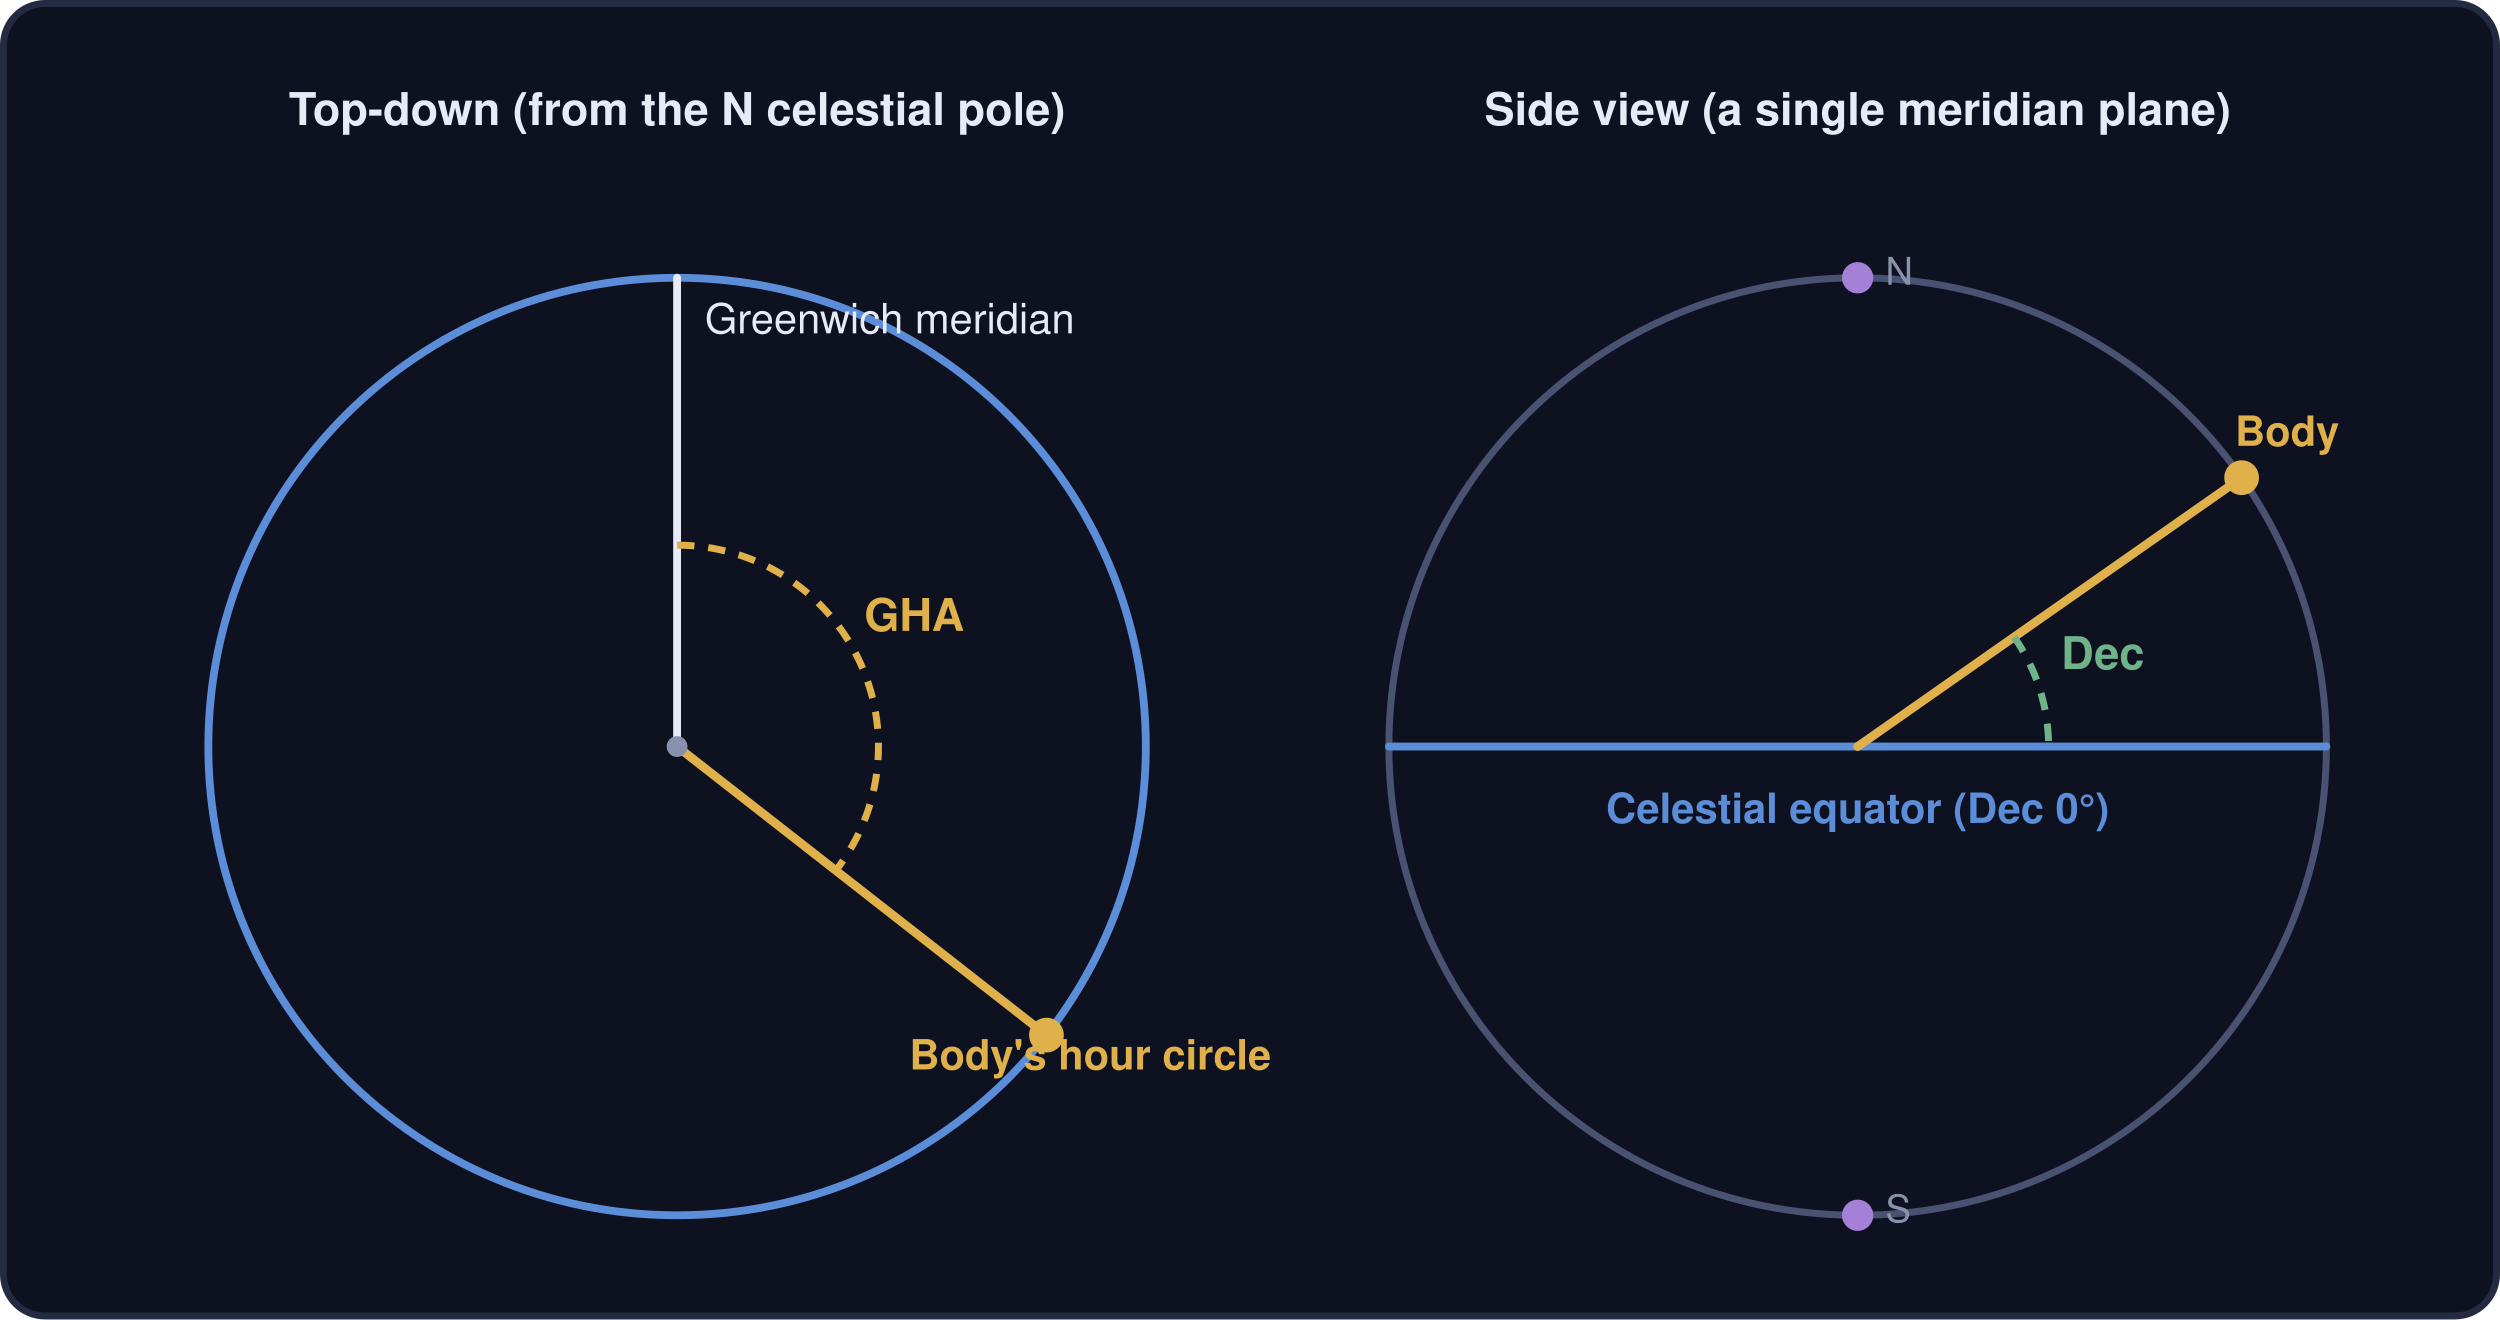
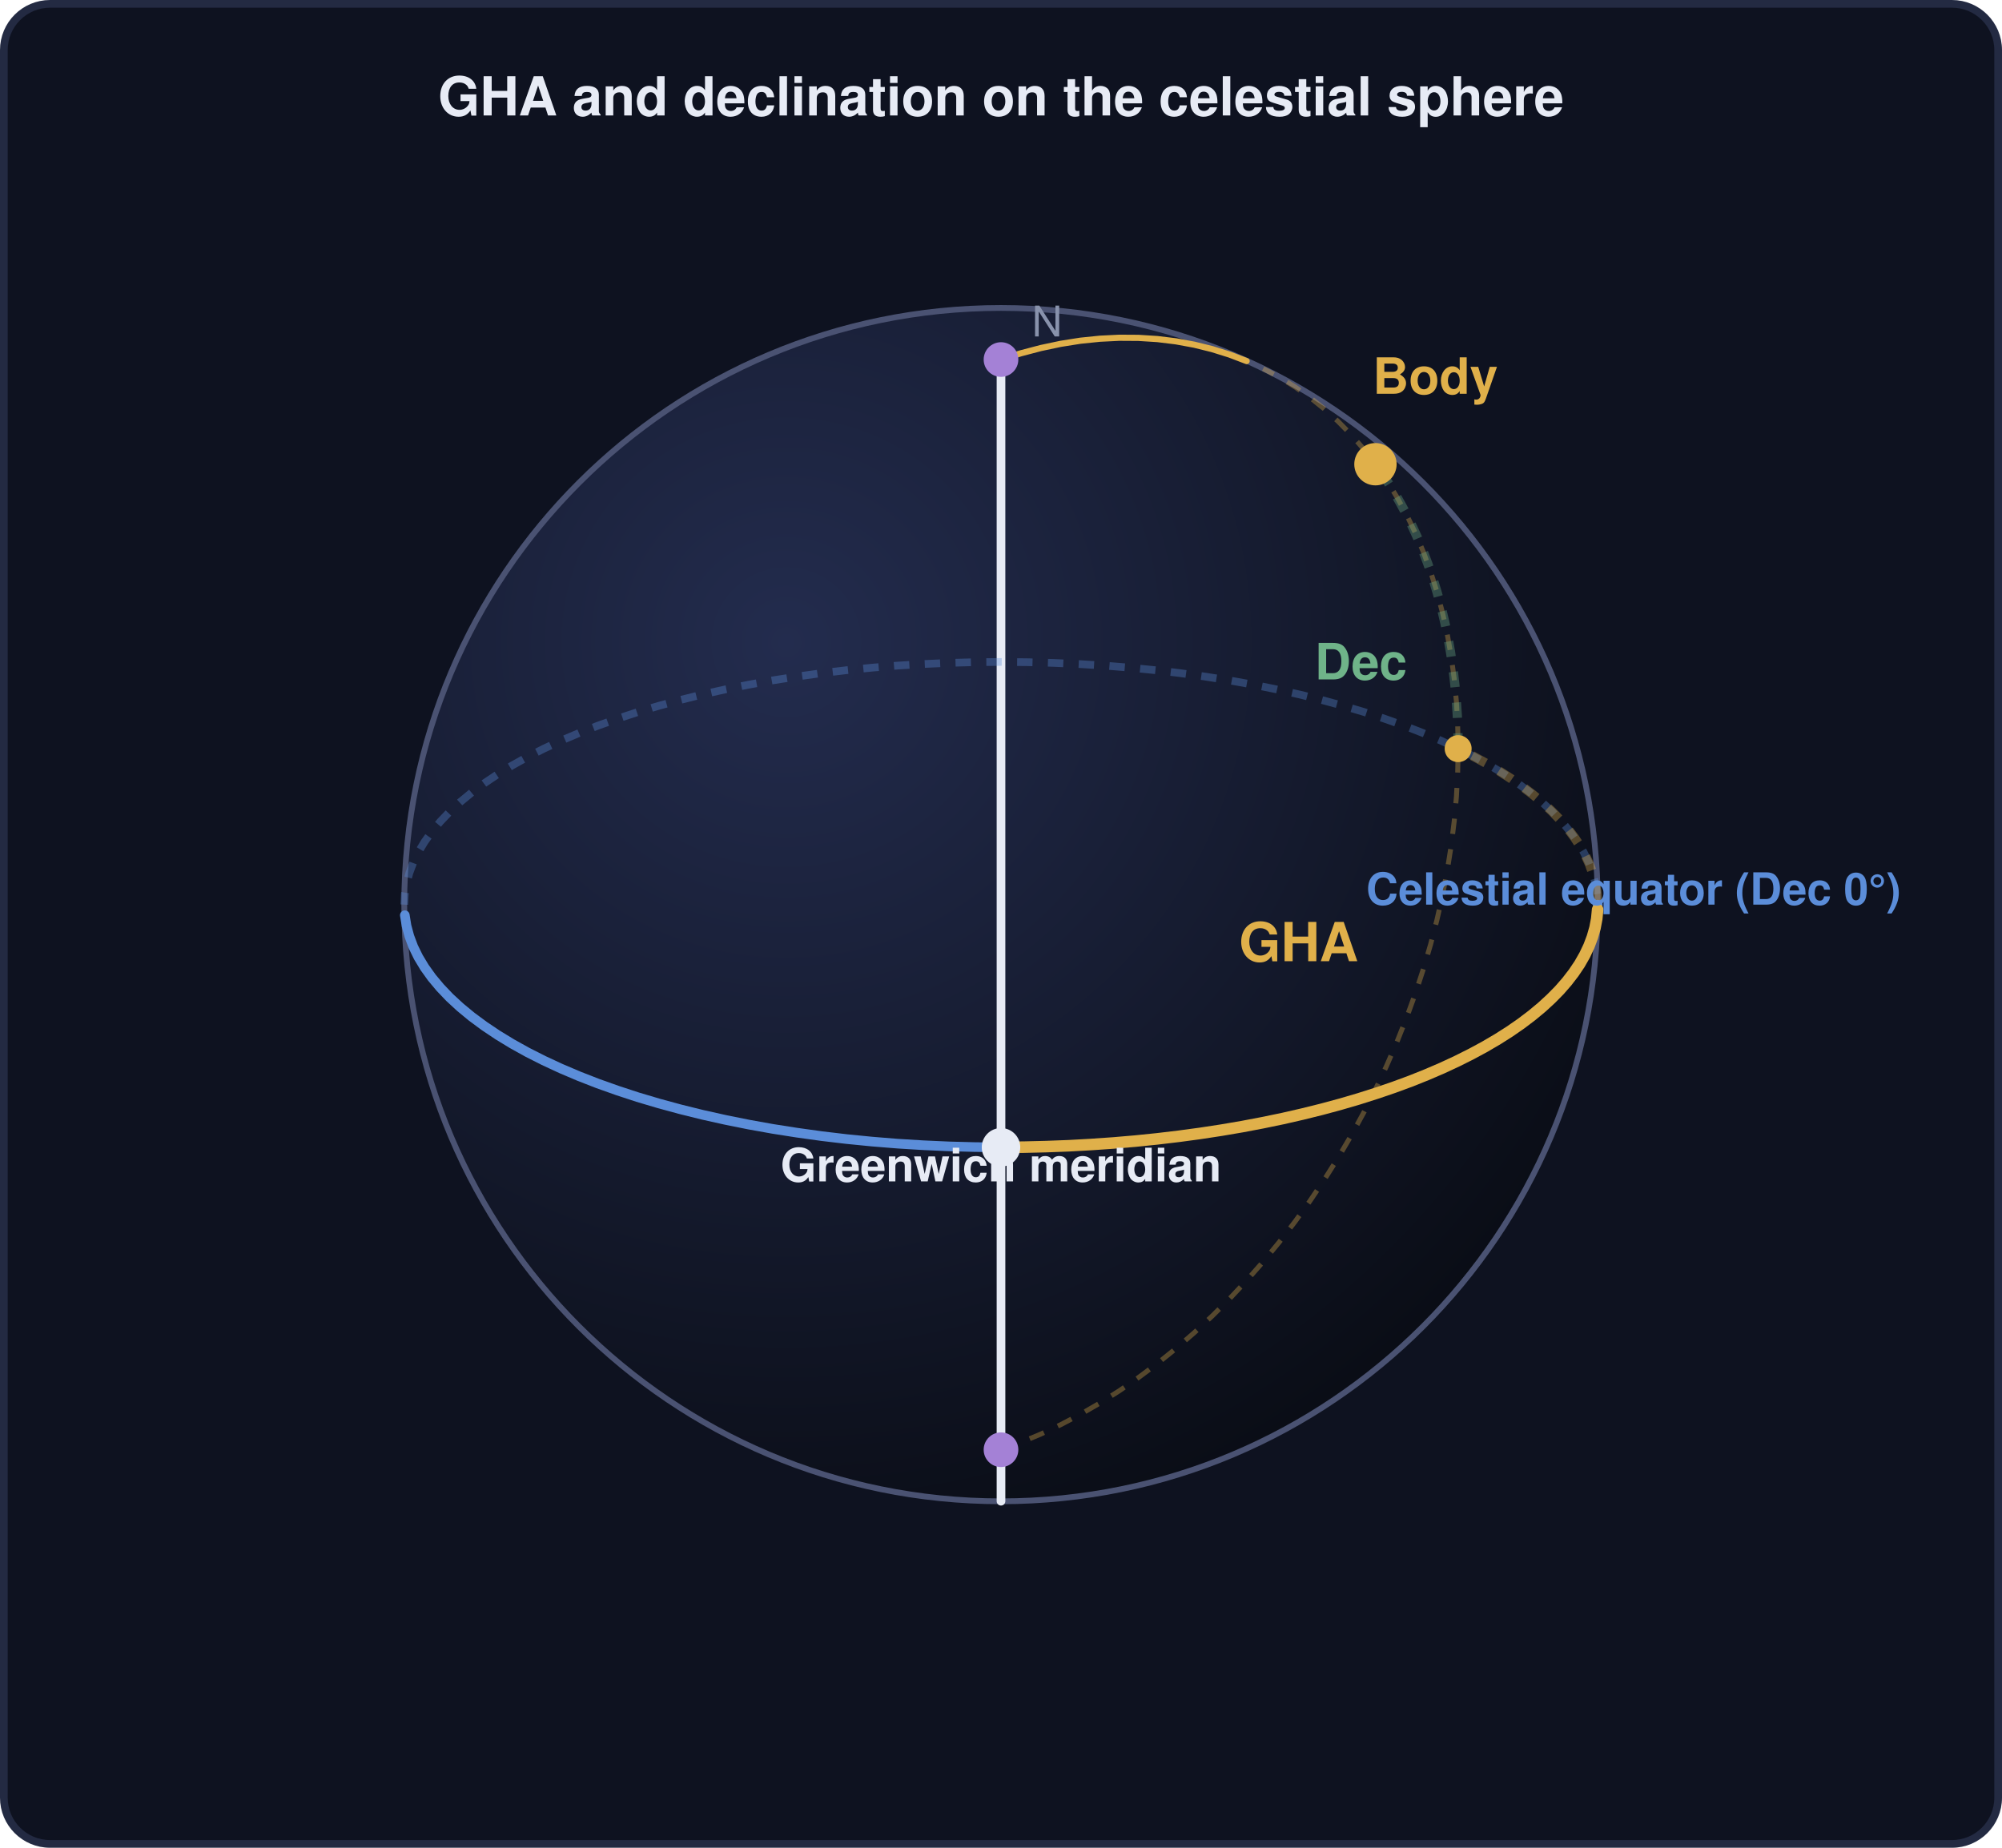
- <svg xmlns="http://www.w3.org/2000/svg" viewBox="0 0 720 380" width="720" height="380">
-   <rect x="1" y="1" width="718" height="378" rx="12" fill="#0e1220" stroke="#232a42" stroke-width="2" />
-   <text x="195.0" y="36.0" fill="#e7ebf5" font-size="13" text-anchor="middle" font-weight="600" font-family="Space Grotesk, Helvetica, Arial, sans-serif">Top-down (from the N celestial pole)</text>
-   <circle cx="195.00" cy="215.00" r="135.00" stroke="#5b8dd9" stroke-width="2.25" fill="none" />
-   <line x1="195.00" y1="215.00" x2="195.00" y2="80.00" stroke="#e7ebf5" stroke-width="2.25" stroke-linecap="round" />
-   <line x1="195.00" y1="215.00" x2="301.38" y2="298.11" stroke="#e0b04a" stroke-width="2.5" stroke-linecap="round" />
-   <circle cx="301.38" cy="298.11" r="5" fill="#e0b04a" />
-   <text x="203.0" y="96.0" fill="#e7ebf5" font-size="12" text-anchor="start" font-weight="500" font-family="Space Grotesk, Helvetica, Arial, sans-serif">Greenwich meridian</text>
-   <text x="314.0" y="308.0" fill="#e0b04a" font-size="12" text-anchor="middle" font-weight="600" font-family="Space Grotesk, Helvetica, Arial, sans-serif">Body's hour circle</text>
-   <path d="M 195.00,157.00 A 58.00,58.00 0 0 1 240.70,250.71" stroke="#e0b04a" stroke-width="2" fill="none" stroke-dasharray="5,4" />
-   <text x="263.3" y="181.7" fill="#e0b04a" font-size="13" text-anchor="middle" font-weight="700" font-family="Space Grotesk, Helvetica, Arial, sans-serif">GHA</text>
-   <circle cx="195.00" cy="215.00" r="3" fill="#8892ac" />
-   <text x="535.0" y="36.0" fill="#e7ebf5" font-size="13" text-anchor="middle" font-weight="600" font-family="Space Grotesk, Helvetica, Arial, sans-serif">Side view (a single meridian plane)</text>
-   <circle cx="535.00" cy="215.00" r="135.00" stroke="#4a5272" stroke-width="2" fill="none" />
-   <line x1="400.00" y1="215.00" x2="670.00" y2="215.00" stroke="#5b8dd9" stroke-width="2.25" stroke-linecap="round" />
-   <text x="535.0" y="237.0" fill="#5b8dd9" font-size="12" text-anchor="middle" font-weight="600" font-family="Space Grotesk, Helvetica, Arial, sans-serif">Celestial equator (Dec 0°)</text>
-   <line x1="535.00" y1="215.00" x2="645.59" y2="137.57" stroke="#e0b04a" stroke-width="2.5" stroke-linecap="round" />
-   <circle cx="645.59" cy="137.57" r="5" fill="#e0b04a" />
-   <text x="658.7" y="128.4" fill="#e0b04a" font-size="12" text-anchor="middle" font-weight="600" font-family="Space Grotesk, Helvetica, Arial, sans-serif">Body</text>
-   <path d="M 580.05,183.45 A 55.00,55.00 0 0 1 590.00,215.00" stroke="#6fb389" stroke-width="2" fill="none" stroke-dasharray="5,4" />
-   <text x="605.6" y="192.7" fill="#6fb389" font-size="13" text-anchor="middle" font-weight="700" font-family="Space Grotesk, Helvetica, Arial, sans-serif">Dec</text>
-   <circle cx="535.00" cy="80.00" r="4.5" fill="#a481d6" />
-   <circle cx="535.00" cy="350.00" r="4.5" fill="#a481d6" />
-   <text x="543.0" y="82.0" fill="#8892ac" font-size="11" text-anchor="start" font-weight="500" font-family="Space Grotesk, Helvetica, Arial, sans-serif">N</text>
-   <text x="543.0" y="352.0" fill="#8892ac" font-size="11" text-anchor="start" font-weight="500" font-family="Space Grotesk, Helvetica, Arial, sans-serif">S</text>
+ <svg xmlns="http://www.w3.org/2000/svg" viewBox="0 0 520 480" width="520" height="480">
+   <defs>
+     <radialGradient id="gCel" cx="32%" cy="28%" r="78%">
+       <stop offset="0%" stop-color="#232c4e" />
+       <stop offset="100%" stop-color="#0a0d16" />
+     </radialGradient>
+   </defs>
+   <rect x="1" y="1" width="518" height="478" rx="12" fill="#0e1220" stroke="#232a42" stroke-width="2" />
+   <text x="260.0" y="30.0" fill="#e7ebf5" font-size="14" text-anchor="middle" font-weight="600" font-family="Space Grotesk, Helvetica, Arial, sans-serif">GHA and declination on the celestial sphere</text>
+   <circle cx="260" cy="235" r="155" fill="url(#gCel)" stroke="#4a5272" stroke-width="1.5" />
+   <path d="M 260.00,376.60 L 260.00,379.21 L 260.00,381.56 L 260.00,383.62 L 260.00,385.40 L 260.00,386.89 L 260.00,388.09 L 260.00,389.00 L 260.00,389.62 L 260.00,389.95" stroke="#e7ebf5" stroke-width="1.80" fill="none" stroke-dasharray="4,4" opacity="0.35" />
+   <path d="M 260.00,389.98 L 260.00,389.71 L 260.00,389.15 L 260.00,388.30 L 260.00,387.15 L 260.00,385.72 L 260.00,384.00 L 260.00,381.99 L 260.00,379.70 L 260.00,377.14 L 260.00,374.31 L 260.00,371.22 L 260.00,367.86 L 260.00,364.25 L 260.00,360.40 L 260.00,356.30 L 260.00,351.98 L 260.00,347.43 L 260.00,342.67 L 260.00,337.71 L 260.00,332.54 L 260.00,327.20 L 260.00,321.67 L 260.00,315.99 L 260.00,310.15 L 260.00,304.16 L 260.00,298.04 L 260.00,291.81 L 260.00,285.46 L 260.00,279.02 L 260.00,272.50 L 260.00,265.90 L 260.00,259.25 L 260.00,252.55 L 260.00,245.81 L 260.00,239.06 L 260.00,232.29 L 260.00,225.54 L 260.00,218.80 L 260.00,212.09 L 260.00,205.42 L 260.00,198.82 L 260.00,192.28 L 260.00,185.82 L 260.00,179.45 L 260.00,173.19 L 260.00,167.05 L 260.00,161.04 L 260.00,155.17 L 260.00,149.45 L 260.00,143.89 L 260.00,138.51 L 260.00,133.31 L 260.00,128.31 L 260.00,123.50 L 260.00,118.91 L 260.00,114.54 L 260.00,110.40 L 260.00,106.50 L 260.00,102.84 L 260.00,99.43 L 260.00,96.29 L 260.00,93.40" stroke="#e7ebf5" stroke-width="2.25" fill="none" stroke-linecap="round" />
+   <path d="M 260.00,376.60 L 265.18,374.70 L 270.35,372.53 L 275.50,370.10 L 280.62,367.41 L 285.70,364.47 L 290.73,361.29 L 295.70,357.86 L 300.61,354.20 L 305.44,350.31 L 310.18,346.21 L 314.83,341.89 L 319.37,337.37 L 323.80,332.65 L 328.10,327.75 L 332.28,322.67 L 336.32,317.42 L 340.22,312.02 L 343.96,306.47 L 347.54,300.79 L 350.96,294.98 L 354.20,289.05 L 357.26,283.02 L 360.14,276.90 L 362.83,270.70 L 365.32,264.44 L 367.61,258.12 L 369.70,251.75 L 371.58,245.35 L 373.24,238.93 L 374.69,232.51 L 375.92,226.08 L 376.93,219.68 L 377.72,213.31 L 378.29,206.97 L 378.62,200.69 L 378.74,194.48 L 378.62,188.34 L 378.29,182.29 L 377.72,176.34 L 376.93,170.50 L 375.92,164.79 L 374.69,159.21 L 373.24,153.77 L 371.58,148.49 L 369.70,143.37 L 367.61,138.43 L 365.32,133.67 L 362.83,129.11 L 360.14,124.74 L 357.26,120.59 L 354.20,116.65 L 350.96,112.94 L 347.54,109.46 L 343.96,106.22 L 340.22,103.22 L 336.32,100.48 L 332.28,97.99 L 328.10,95.76" stroke="#e0b04a" stroke-width="1.28" fill="none" stroke-dasharray="4,4" opacity="0.35" />
+   <path d="M 323.80,93.80 L 319.37,92.11 L 314.83,90.69 L 310.18,89.54 L 305.44,88.67 L 300.61,88.08 L 295.70,87.77 L 290.73,87.74 L 285.70,87.99 L 280.62,88.51 L 275.50,89.32 L 270.35,90.41 L 265.18,91.77 L 260.00,93.40" stroke="#e0b04a" stroke-width="1.6" fill="none" stroke-linecap="round" />
+   <path d="M 260.00,298.04 L 266.76,297.98 L 273.51,297.80 L 280.23,297.50 L 286.92,297.09 L 293.55,296.55 L 300.12,295.90 L 306.61,295.13 L 313.01,294.24 L 319.32,293.25 L 325.51,292.14 L 331.57,290.92 L 337.50,289.60 L 343.28,288.17 L 348.90,286.64 L 354.36,285.02 L 359.63,283.29 L 364.72,281.48 L 369.60,279.58 L 374.28,277.59 L 378.74,275.52 L 382.97,273.38 L 386.97,271.16 L 390.73,268.87 L 394.23,266.52 L 397.49,264.11 L 400.48,261.64 L 403.20,259.13 L 405.65,256.56 L 407.83,253.96 L 409.72,251.32 L 411.33,248.65 L 412.65,245.95 L 413.67,243.23 L 414.41,240.49 L 414.85,237.75 L 415.00,235.00" stroke="#5b8dd9" stroke-width="2.5" fill="none" stroke-linecap="round" />
+   <path d="M 414.85,232.25 L 414.41,229.51 L 413.67,226.77 L 412.65,224.05 L 411.33,221.35 L 409.72,218.68 L 407.83,216.04 L 405.65,213.44 L 403.20,210.87 L 400.48,208.36 L 397.49,205.89 L 394.23,203.48 L 390.73,201.13 L 386.97,198.84 L 382.97,196.62 L 378.74,194.48 L 374.28,192.41 L 369.60,190.42 L 364.72,188.52 L 359.63,186.71 L 354.36,184.98 L 348.90,183.36 L 343.28,181.83 L 337.50,180.40 L 331.57,179.08 L 325.51,177.86 L 319.32,176.75 L 313.01,175.76 L 306.61,174.87 L 300.12,174.10 L 293.55,173.45 L 286.92,172.91 L 280.23,172.50 L 273.51,172.20 L 266.76,172.02 L 260.00,171.96 L 253.24,172.02 L 246.49,172.20 L 239.77,172.50 L 233.08,172.91 L 226.45,173.45 L 219.88,174.10 L 213.39,174.87 L 206.99,175.76 L 200.68,176.75 L 194.49,177.86 L 188.43,179.08 L 182.50,180.40 L 176.72,181.83 L 171.10,183.36 L 165.64,184.98 L 160.37,186.71 L 155.28,188.52 L 150.40,190.42 L 145.72,192.41 L 141.26,194.48 L 137.03,196.62 L 133.03,198.84 L 129.27,201.13 L 125.77,203.48 L 122.51,205.89 L 119.52,208.36 L 116.80,210.87 L 114.35,213.44 L 112.17,216.04 L 110.28,218.68 L 108.67,221.35 L 107.35,224.05 L 106.33,226.77 L 105.59,229.51 L 105.15,232.25 L 105.00,235.00" stroke="#5b8dd9" stroke-width="2.00" fill="none" stroke-dasharray="4,4" opacity="0.35" />
+   <path d="M 105.15,237.75 L 105.59,240.49 L 106.33,243.23 L 107.35,245.95 L 108.67,248.65 L 110.28,251.32 L 112.17,253.96 L 114.35,256.56 L 116.80,259.13 L 119.52,261.64 L 122.51,264.11 L 125.77,266.52 L 129.27,268.87 L 133.03,271.16 L 137.03,273.38 L 141.26,275.52 L 145.72,277.59 L 150.40,279.58 L 155.28,281.48 L 160.37,283.29 L 165.64,285.02 L 171.10,286.64 L 176.72,288.17 L 182.50,289.60 L 188.43,290.92 L 194.49,292.14 L 200.68,293.25 L 206.99,294.24 L 213.39,295.13 L 219.88,295.90 L 226.45,296.55 L 233.08,297.09 L 239.77,297.50 L 246.49,297.80 L 253.24,297.98 L 260.00,298.04" stroke="#5b8dd9" stroke-width="2.5" fill="none" stroke-linecap="round" />
+   <path d="M 260.00,298.04 L 265.86,298.00 L 271.71,297.86 L 277.55,297.64 L 283.36,297.32 L 289.13,296.92 L 294.87,296.43 L 300.55,295.85 L 306.18,295.18 L 311.74,294.43 L 317.23,293.59 L 322.63,292.67 L 327.95,291.66 L 333.17,290.58 L 338.28,289.41 L 343.28,288.17 L 348.16,286.85 L 352.92,285.46 L 357.54,283.99 L 362.03,282.46 L 366.37,280.86 L 370.55,279.19 L 374.58,277.46 L 378.45,275.66 L 382.14,273.81 L 385.66,271.91 L 389.00,269.95 L 392.16,267.94 L 395.13,265.88 L 397.90,263.78 L 400.48,261.64 L 402.85,259.46 L 405.03,257.25 L 406.99,255.00 L 408.74,252.73 L 410.29,250.43 L 411.61,248.11 L 412.72,245.77 L 413.61,243.41 L 414.29,241.04 L 414.74,238.67 L 414.97,236.28" stroke="#e0b04a" stroke-width="3" fill="none" stroke-linecap="round" />
+   <path d="M 414.98,233.90 L 414.76,231.52 L 414.33,229.14 L 413.67,226.77 L 412.80,224.41 L 411.71,222.07 L 410.40,219.75 L 408.87,217.45 L 407.13,215.17 L 405.18,212.92 L 403.03,210.70 L 400.67,208.52 L 398.11,206.38 L 395.35,204.28 L 392.39,202.22 L 389.25,200.20 L 385.93,198.24 L 382.42,196.33 L 378.74,194.48" stroke="#e0b04a" stroke-width="2.40" fill="none" stroke-dasharray="4,4" opacity="0.35" />
+   <path d="M 378.74,194.48 L 378.71,191.60 L 378.64,188.74 L 378.52,185.91 L 378.34,183.09 L 378.12,180.29 L 377.85,177.52 L 377.53,174.77 L 377.16,172.05 L 376.75,169.35 L 376.28,166.68 L 375.77,164.04 L 375.21,161.42 L 374.60,158.84 L 373.94,156.29 L 373.24,153.77 L 372.49,151.29 L 371.69,148.84 L 370.85,146.42 L 369.96,144.05 L 369.03,141.71 L 368.05,139.40 L 367.02,137.14 L 365.95,134.92 L 364.84,132.74 L 363.68,130.61 L 362.48,128.51 L 361.24,126.46 L 359.96,124.46 L 358.63,122.50 L 357.26,120.59" stroke="#6fb389" stroke-width="2.40" fill="none" stroke-dasharray="4,4" opacity="0.35" />
+   <circle cx="260.00" cy="298.04" r="5" fill="#e7ebf5" />
+   <circle cx="357.26" cy="120.59" r="5.5" fill="#e0b04a" />
+   <circle cx="378.74" cy="194.48" r="3.5" fill="#e0b04a" />
+   <circle cx="260.00" cy="93.40" r="4.5" fill="#a481d6" />
+   <circle cx="260.00" cy="376.60" r="4.5" fill="#a481d6" />
+   <text x="260.0" y="306.9" fill="#e7ebf5" font-size="12" text-anchor="middle" font-weight="700" font-family="Space Grotesk, Helvetica, Arial, sans-serif">Greenwich meridian</text>
+   <text x="372.8" y="102.3" fill="#e0b04a" font-size="13" text-anchor="middle" font-weight="700" font-family="Space Grotesk, Helvetica, Arial, sans-serif">Body</text>
+   <text x="337.3" y="249.7" fill="#e0b04a" font-size="14" text-anchor="middle" font-weight="700" font-family="Space Grotesk, Helvetica, Arial, sans-serif">GHA</text>
+   <text x="341.5" y="176.5" fill="#6fb389" font-size="13" text-anchor="start" font-weight="700" font-family="Space Grotesk, Helvetica, Arial, sans-serif">Dec</text>
+   <text x="268.0" y="87.4" fill="#8892ac" font-size="11" text-anchor="start" font-weight="500" font-family="Space Grotesk, Helvetica, Arial, sans-serif">N</text>
+   <text x="424.3" y="235.0" fill="#5b8dd9" font-size="11.5" text-anchor="middle" font-weight="700" font-family="Space Grotesk, Helvetica, Arial, sans-serif">Celestial equator (Dec 0°)</text>
</svg>
